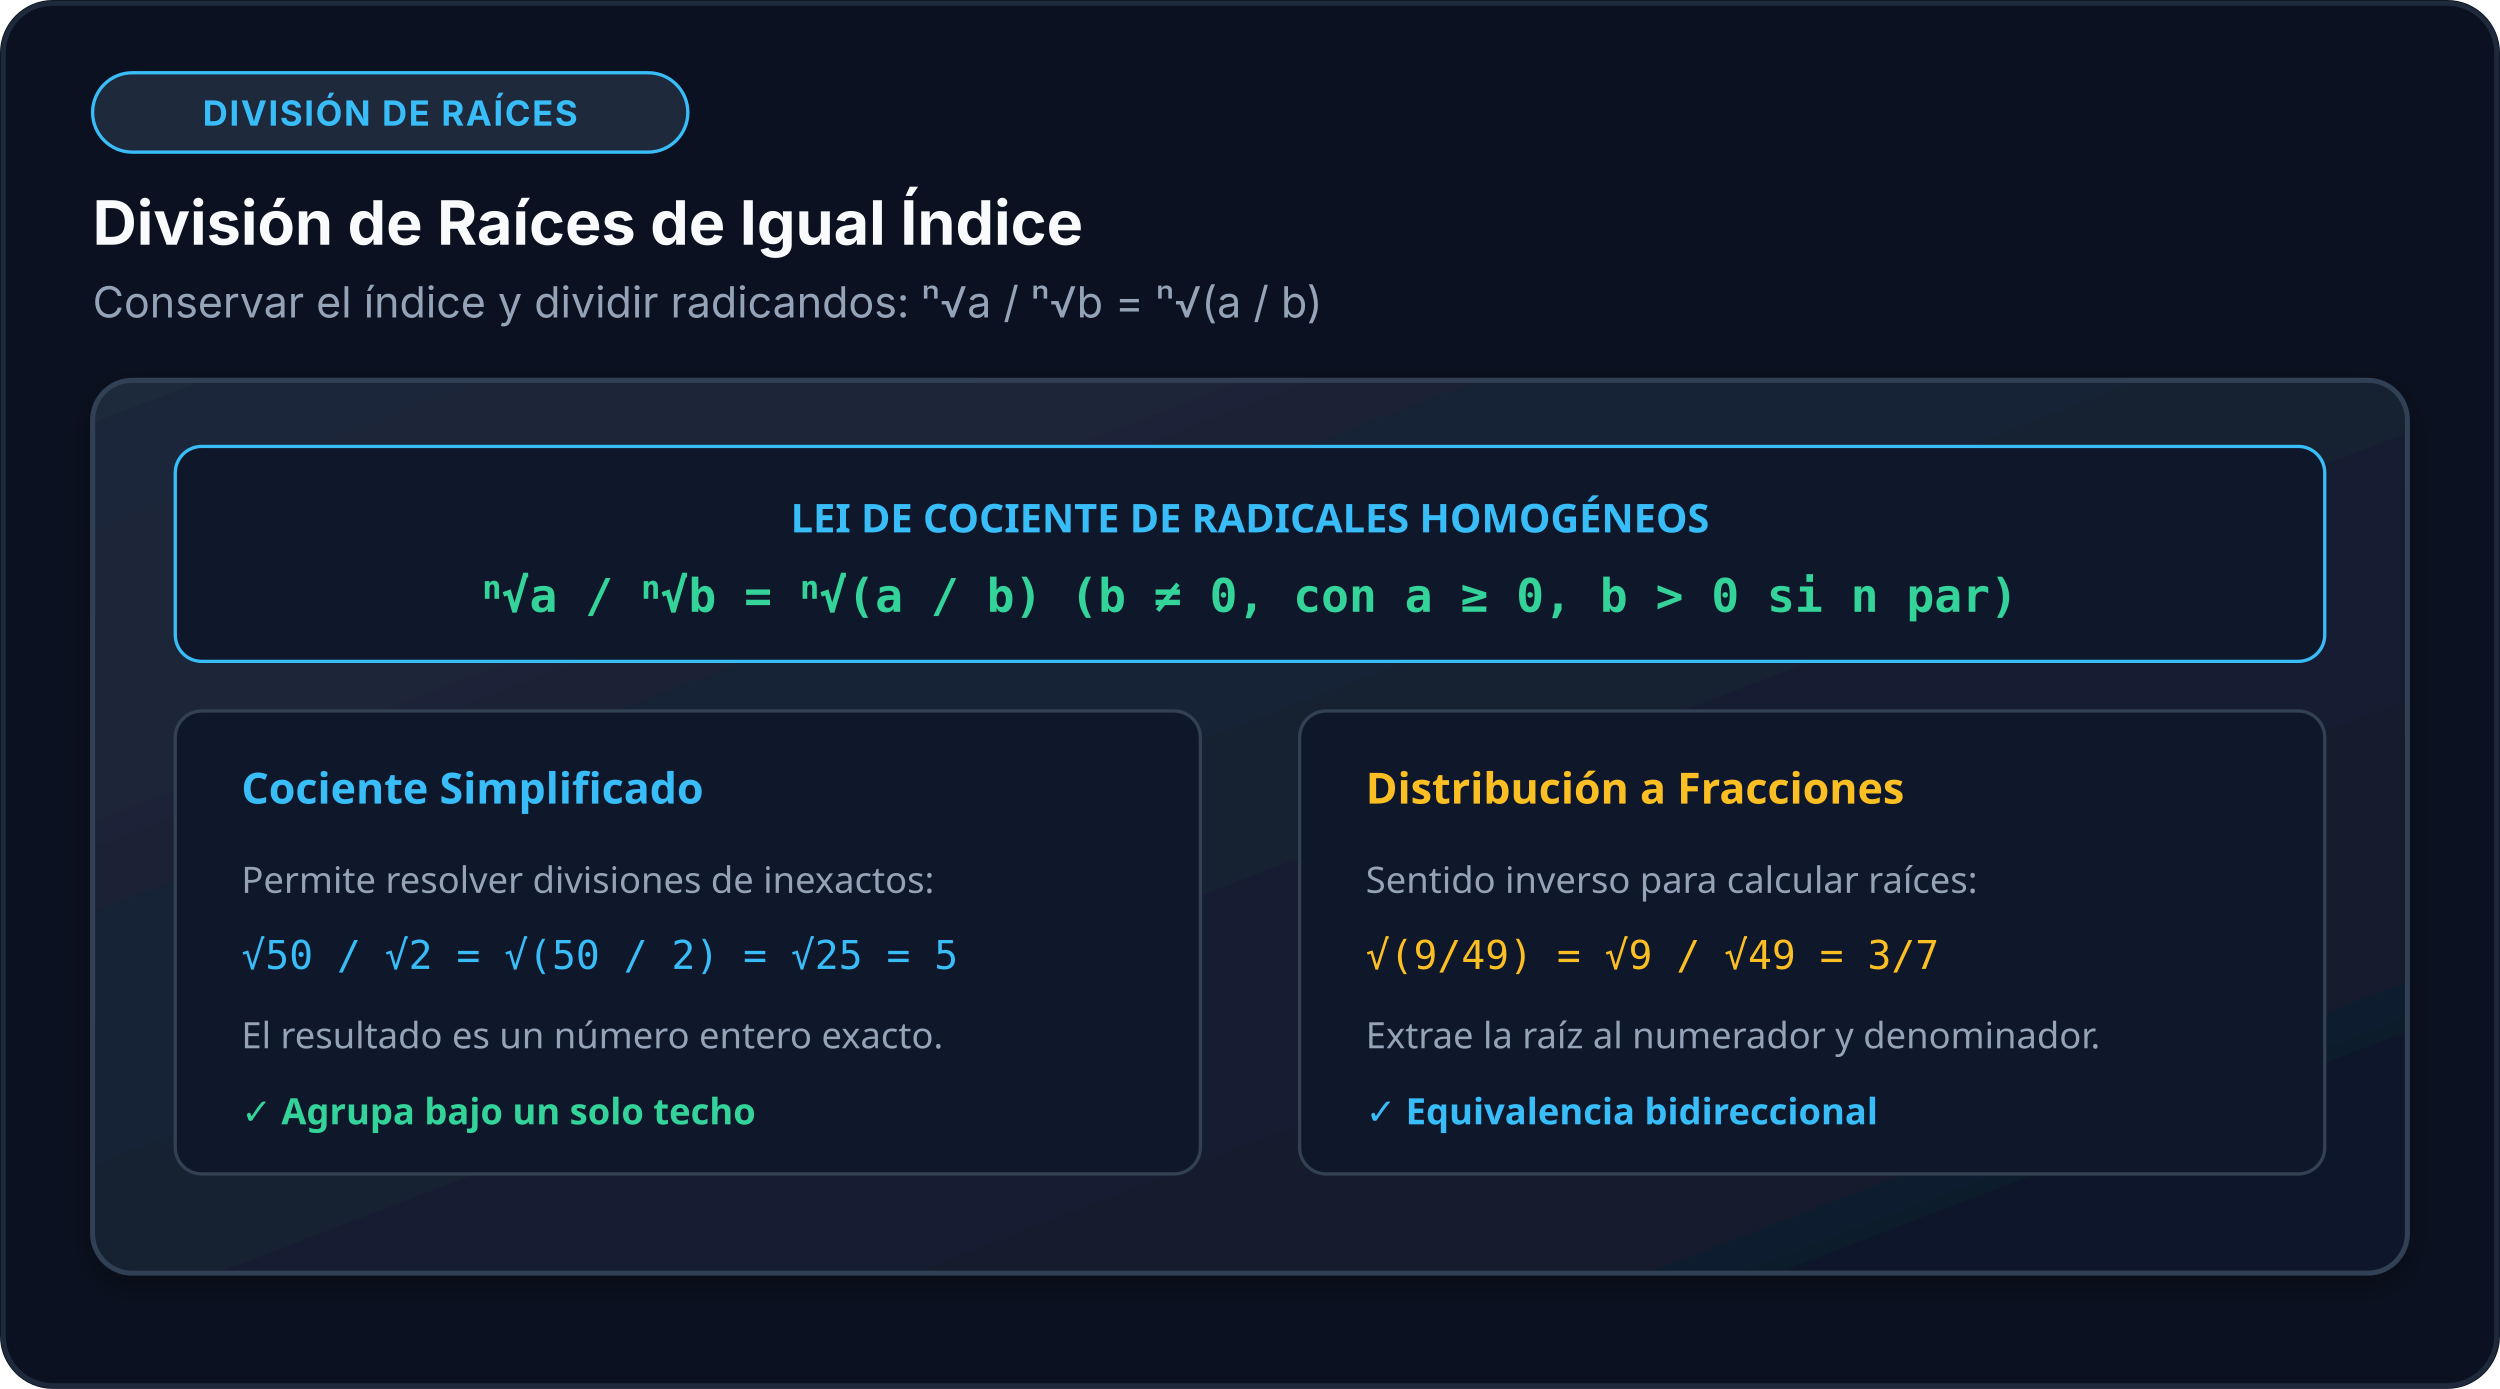
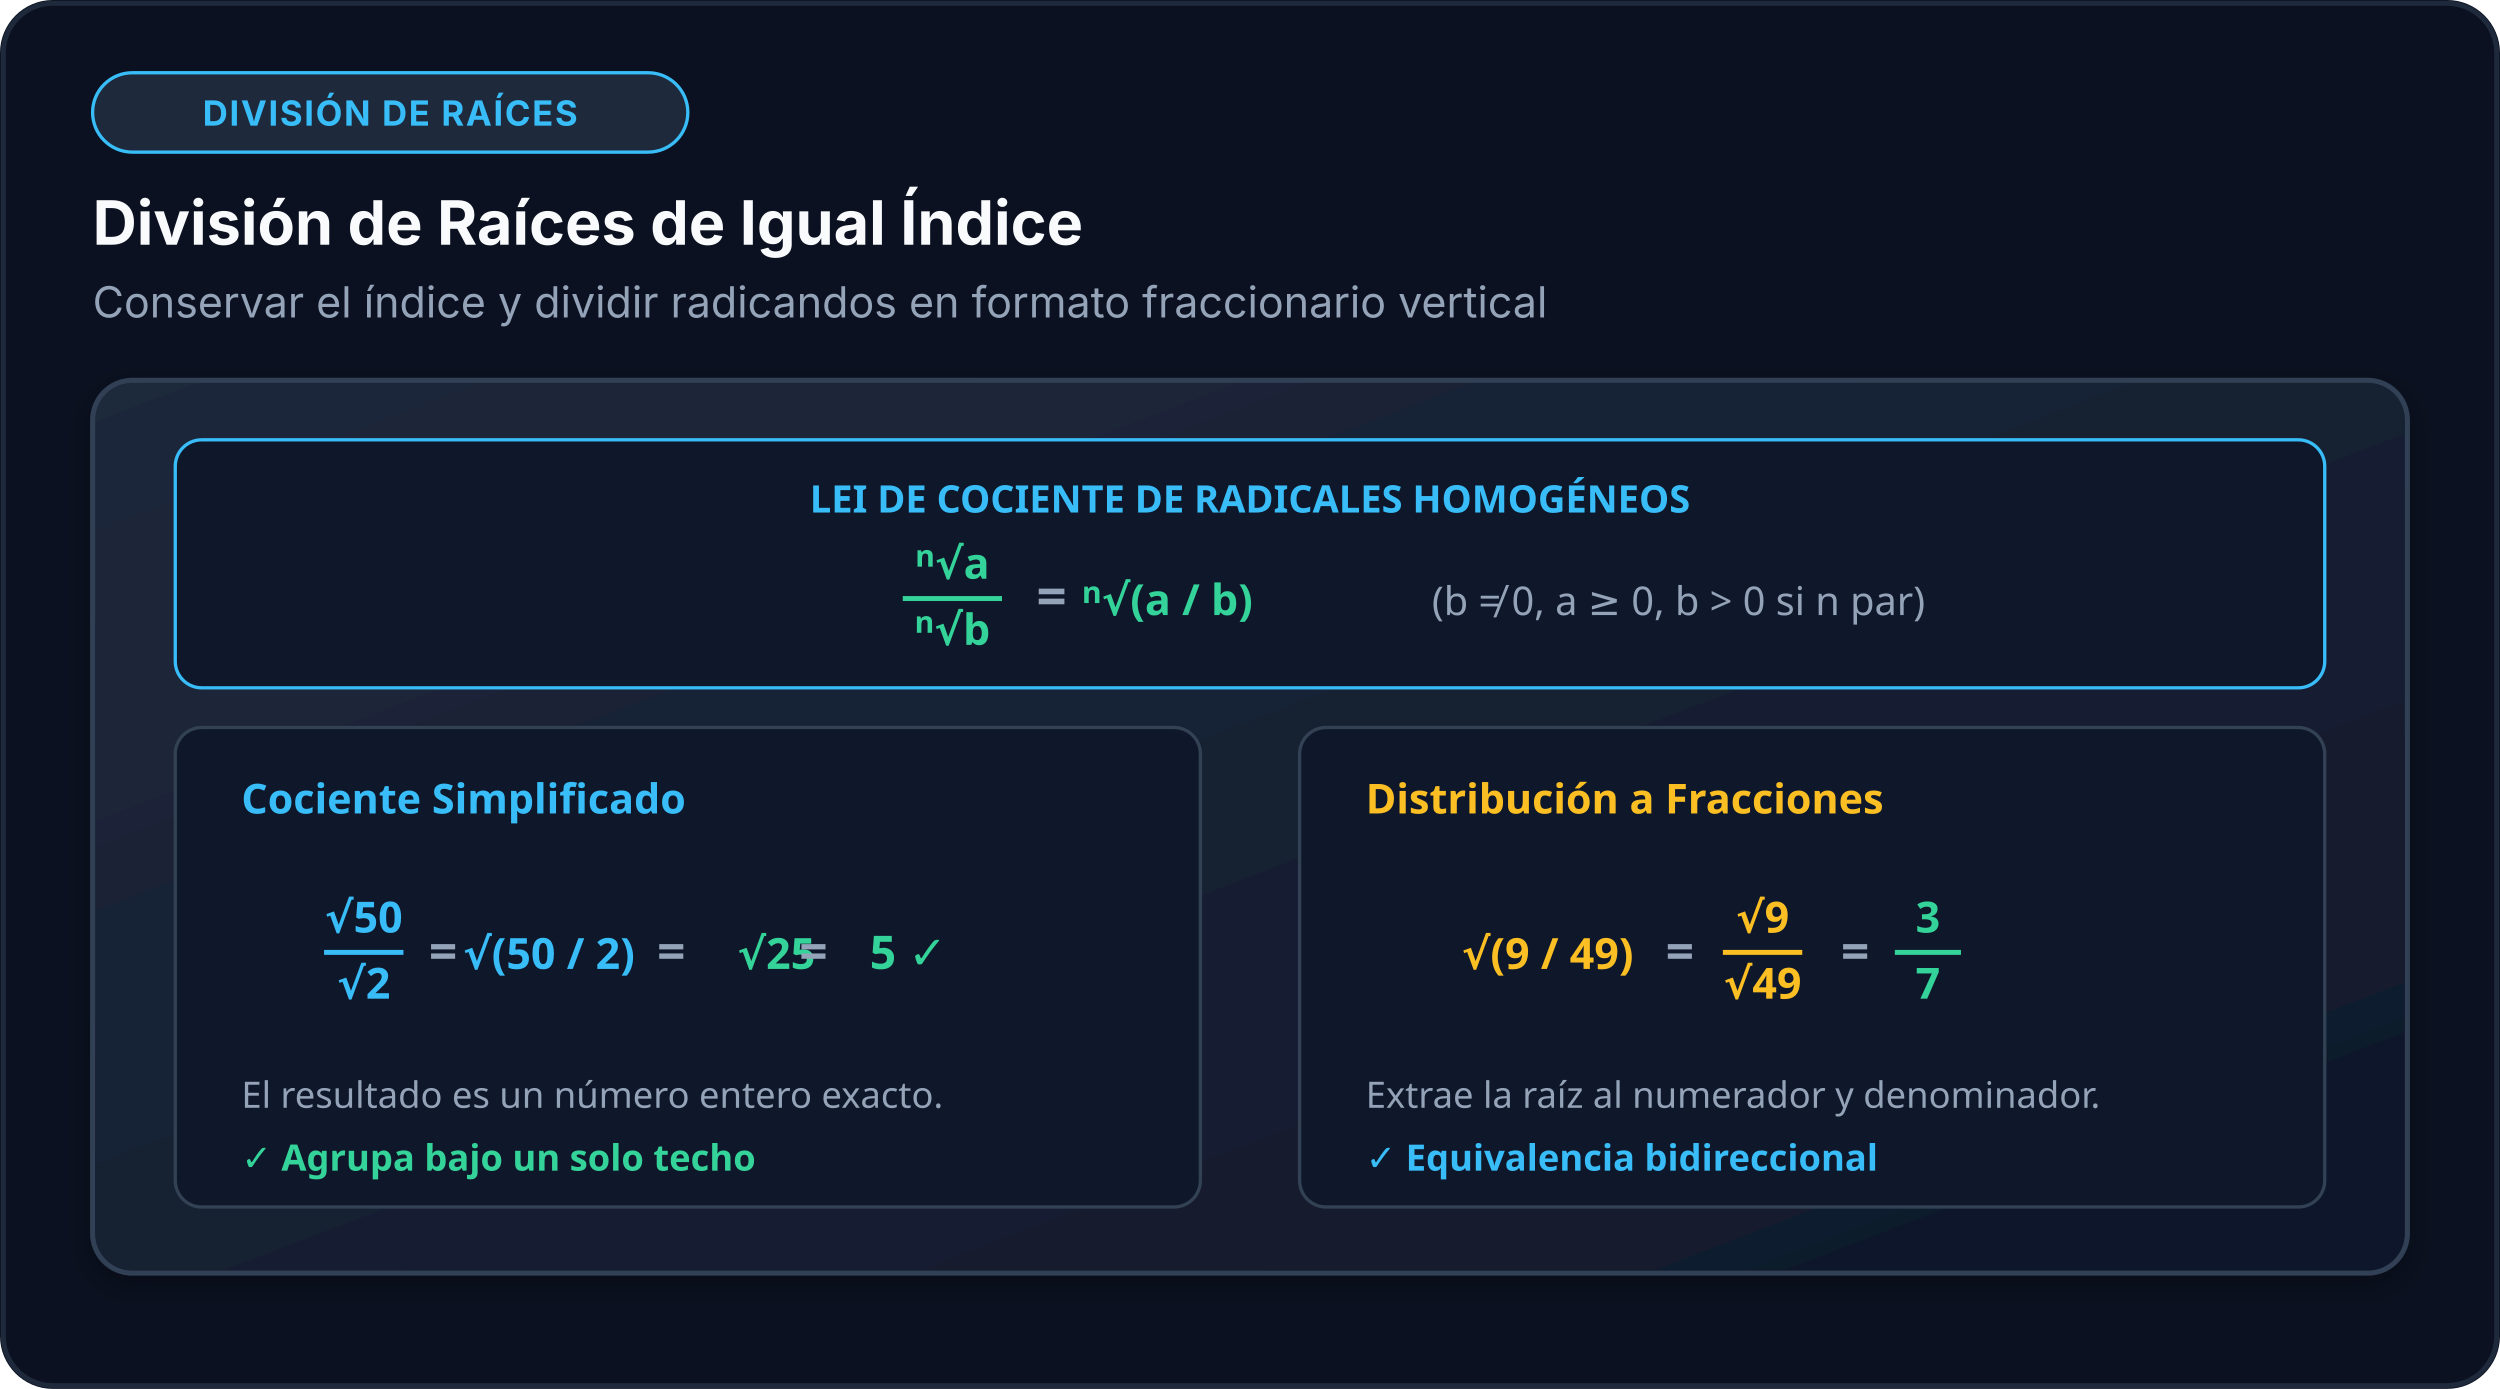
<svg xmlns="http://www.w3.org/2000/svg" viewBox="0 0 756 420" width="100%" height="100%">
  <defs>
    <linearGradient id="cardGrad" x1="0%" y1="0%" x2="100%" y2="100%">
      <stop offset="0%" stop-color="#1e293b" />
      <stop offset="100%" stop-color="#0f172a" />
    </linearGradient>
    <filter id="shadow" x="-4%" y="-4%" width="108%" height="112%">
      <feDropShadow dx="0" dy="3" stdDeviation="4" flood-color="#000000" flood-opacity="0.3" />
    </filter>
  </defs>
  <rect width="756" height="420" rx="16" fill="#0b1120" />
  <rect x="1" y="1" width="754" height="418" rx="15" fill="none" stroke="#1e293b" stroke-width="1.5" />
  <g transform="translate(28, 22)">
    <rect x="0" y="0" width="180" height="24" rx="12" fill="#1e293b" stroke="#38bdf8" stroke-width="1" />
    <text x="90" y="16" fill="#38bdf8" font-family="system-ui, -apple-system, sans-serif" font-size="10.5" font-weight="700" text-anchor="middle" letter-spacing="0.5">DIVISIÓN DE RAÍCES</text>
    <text x="0" y="52" fill="#f8fafc" font-family="system-ui, -apple-system, sans-serif" font-size="18.5" font-weight="700">División de Raíces de Igual Índice</text>
-     <text x="0" y="74" fill="#94a3b8" font-family="system-ui, -apple-system, sans-serif" font-size="13">Conservar el índice y dividir radicandos: ⁿ√a / ⁿ√b = ⁿ√(a / b)</text>
+     <text x="0" y="74" fill="#94a3b8" font-family="system-ui, -apple-system, sans-serif" font-size="13">Conservar el índice y dividir radicandos en formato fraccionario vertical</text>
  </g>
  <g transform="translate(28, 115)">
    <rect width="700" height="270" rx="12" fill="url(#cardGrad)" stroke="#334155" stroke-width="1.5" filter="url(#shadow)" />
-     <g transform="translate(25, 20)">
-       <rect width="650" height="65" rx="8" fill="#0f172a" stroke="#38bdf8" />
-       <text x="325" y="26" fill="#38bdf8" font-family="system-ui, sans-serif" font-size="12" font-weight="700" text-anchor="middle">LEI DE COCIENTE DE RADICALES HOMOGÉNEOS</text>
-       <text x="325" y="50" fill="#34d399" font-family="monospace" font-size="14" font-weight="700" text-anchor="middle">
-         <tspan baseline-shift="super" font-size="70%">n</tspan>√a / <tspan baseline-shift="super" font-size="70%">n</tspan>√b = <tspan baseline-shift="super" font-size="70%">n</tspan>√(a / b)   (b ≠ 0, con a ≥ 0, b &gt; 0 si n par)</text>
+     <g transform="translate(25, 18)">
+       <rect width="650" height="75" rx="8" fill="#0f172a" stroke="#38bdf8" />
+       <text x="325" y="22" fill="#38bdf8" font-family="system-ui, sans-serif" font-size="11.5" font-weight="700" text-anchor="middle">LEI DE COCIENTE DE RADICALES HOMOGÉNEOS</text>
+       <g transform="translate(220, 48)">
+         <text x="15" y="-6" fill="#34d399" font-family="system-ui, sans-serif" font-size="13" font-weight="700" text-anchor="middle">
+           <tspan baseline-shift="super" font-size="70%">n</tspan>√a</text>
+         <line x1="0" y1="0" x2="30" y2="0" stroke="#34d399" stroke-width="1.5" />
+         <text x="15" y="14" fill="#34d399" font-family="system-ui, sans-serif" font-size="13" font-weight="700" text-anchor="middle">
+           <tspan baseline-shift="super" font-size="70%">n</tspan>√b</text>
+         <text x="45" y="5" fill="#94a3b8" font-family="system-ui, sans-serif" font-size="16" font-weight="700" text-anchor="middle">=</text>
+         <text x="80" y="5" fill="#34d399" font-family="system-ui, sans-serif" font-size="13" font-weight="700" text-anchor="middle">
+           <tspan baseline-shift="super" font-size="70%">n</tspan>√(a / b)</text>
+         <text x="160" y="5" fill="#94a3b8" font-family="system-ui, sans-serif" font-size="12">(b ≠ 0, a ≥ 0, b &gt; 0 si n par)</text>
+       </g>
    </g>
-     <g transform="translate(25, 100)">
-       <rect width="310" height="140" rx="8" fill="#0f172a" stroke="#334155" />
-       <text x="20" y="28" fill="#38bdf8" font-family="system-ui, sans-serif" font-size="13" font-weight="700">Cociente Simplificado</text>
-       <text x="20" y="55" fill="#94a3b8" font-family="system-ui, sans-serif" font-size="11">Permite resolver divisiones de inexactos:</text>
-       <text x="20" y="78" fill="#38bdf8" font-family="monospace" font-size="12">√50 / √2 = √(50 / 2) = √25 = 5</text>
-       <text x="20" y="102" fill="#94a3b8" font-family="system-ui, sans-serif" font-size="11">El resultado es un número entero exacto.</text>
-       <text x="20" y="125" fill="#34d399" font-family="system-ui, sans-serif" font-size="11" font-weight="600">✓ Agrupa bajo un solo techo</text>
+     <g transform="translate(25, 105)">
+       <rect width="310" height="145" rx="8" fill="#0f172a" stroke="#334155" />
+       <text x="20" y="26" fill="#38bdf8" font-family="system-ui, sans-serif" font-size="12.5" font-weight="700">Cociente Simplificado</text>
+       <g transform="translate(45, 68)">
+         <text x="12" y="-6" fill="#38bdf8" font-family="system-ui, sans-serif" font-size="13" font-weight="700" text-anchor="middle">√50</text>
+         <line x1="0" y1="0" x2="24" y2="0" stroke="#38bdf8" stroke-width="1.5" />
+         <text x="12" y="14" fill="#38bdf8" font-family="system-ui, sans-serif" font-size="13" font-weight="700" text-anchor="middle">√2</text>
+         <text x="36" y="5" fill="#94a3b8" font-family="system-ui, sans-serif" font-size="15" font-weight="700" text-anchor="middle">=</text>
+         <text x="68" y="5" fill="#38bdf8" font-family="system-ui, sans-serif" font-size="13" font-weight="700" text-anchor="middle">√(50 / 2)</text>
+         <text x="105" y="5" fill="#94a3b8" font-family="system-ui, sans-serif" font-size="15" font-weight="700" text-anchor="middle">=</text>
+         <text x="125" y="5" fill="#34d399" font-family="system-ui, sans-serif" font-size="13" font-weight="700">√25</text>
+         <text x="148" y="5" fill="#94a3b8" font-family="system-ui, sans-serif" font-size="15" font-weight="700" text-anchor="middle">=</text>
+         <text x="165" y="5" fill="#34d399" font-family="system-ui, sans-serif" font-size="14" font-weight="700">5 ✓</text>
+       </g>
+       <text x="20" y="115" fill="#94a3b8" font-family="system-ui, sans-serif" font-size="11">El resultado es un número entero exacto.</text>
+       <text x="20" y="134" fill="#34d399" font-family="system-ui, sans-serif" font-size="11" font-weight="600">✓ Agrupa bajo un solo techo</text>
    </g>
-     <g transform="translate(365, 100)">
-       <rect width="310" height="140" rx="8" fill="#0f172a" stroke="#334155" />
-       <text x="20" y="28" fill="#fbbf24" font-family="system-ui, sans-serif" font-size="13" font-weight="700">Distribución a Fracciones</text>
-       <text x="20" y="55" fill="#94a3b8" font-family="system-ui, sans-serif" font-size="11">Sentido inverso para calcular raíces:</text>
-       <text x="20" y="78" fill="#fbbf24" font-family="monospace" font-size="12">√(9/49) = √9 / √49 = 3/7</text>
-       <text x="20" y="102" fill="#94a3b8" font-family="system-ui, sans-serif" font-size="11">Extrae la raíz al numerador y denominador.</text>
-       <text x="20" y="125" fill="#38bdf8" font-family="system-ui, sans-serif" font-size="11" font-weight="600">✓ Equivalencia bidireccional</text>
+     <g transform="translate(365, 105)">
+       <rect width="310" height="145" rx="8" fill="#0f172a" stroke="#334155" />
+       <text x="20" y="26" fill="#fbbf24" font-family="system-ui, sans-serif" font-size="12.5" font-weight="700">Distribución a Fracciones</text>
+       <g transform="translate(50, 68)">
+         <text x="25" y="5" fill="#fbbf24" font-family="system-ui, sans-serif" font-size="13" font-weight="700" text-anchor="middle">√(9 / 49)</text>
+         <text x="65" y="5" fill="#94a3b8" font-family="system-ui, sans-serif" font-size="15" font-weight="700" text-anchor="middle">=</text>
+         <text x="90" y="-6" fill="#fbbf24" font-family="system-ui, sans-serif" font-size="13" font-weight="700" text-anchor="middle">√9</text>
+         <line x1="78" y1="0" x2="102" y2="0" stroke="#fbbf24" stroke-width="1.5" />
+         <text x="90" y="14" fill="#fbbf24" font-family="system-ui, sans-serif" font-size="13" font-weight="700" text-anchor="middle">√49</text>
+         <text x="118" y="5" fill="#94a3b8" font-family="system-ui, sans-serif" font-size="15" font-weight="700" text-anchor="middle">=</text>
+         <text x="140" y="-6" fill="#34d399" font-family="system-ui, sans-serif" font-size="13" font-weight="700" text-anchor="middle">3</text>
+         <line x1="130" y1="0" x2="150" y2="0" stroke="#34d399" stroke-width="1.5" />
+         <text x="140" y="14" fill="#34d399" font-family="system-ui, sans-serif" font-size="13" font-weight="700" text-anchor="middle">7</text>
+       </g>
+       <text x="20" y="115" fill="#94a3b8" font-family="system-ui, sans-serif" font-size="11">Extrae la raíz al numerador y denominador.</text>
+       <text x="20" y="134" fill="#38bdf8" font-family="system-ui, sans-serif" font-size="11" font-weight="600">✓ Equivalencia bidireccional</text>
    </g>
  </g>
</svg>
